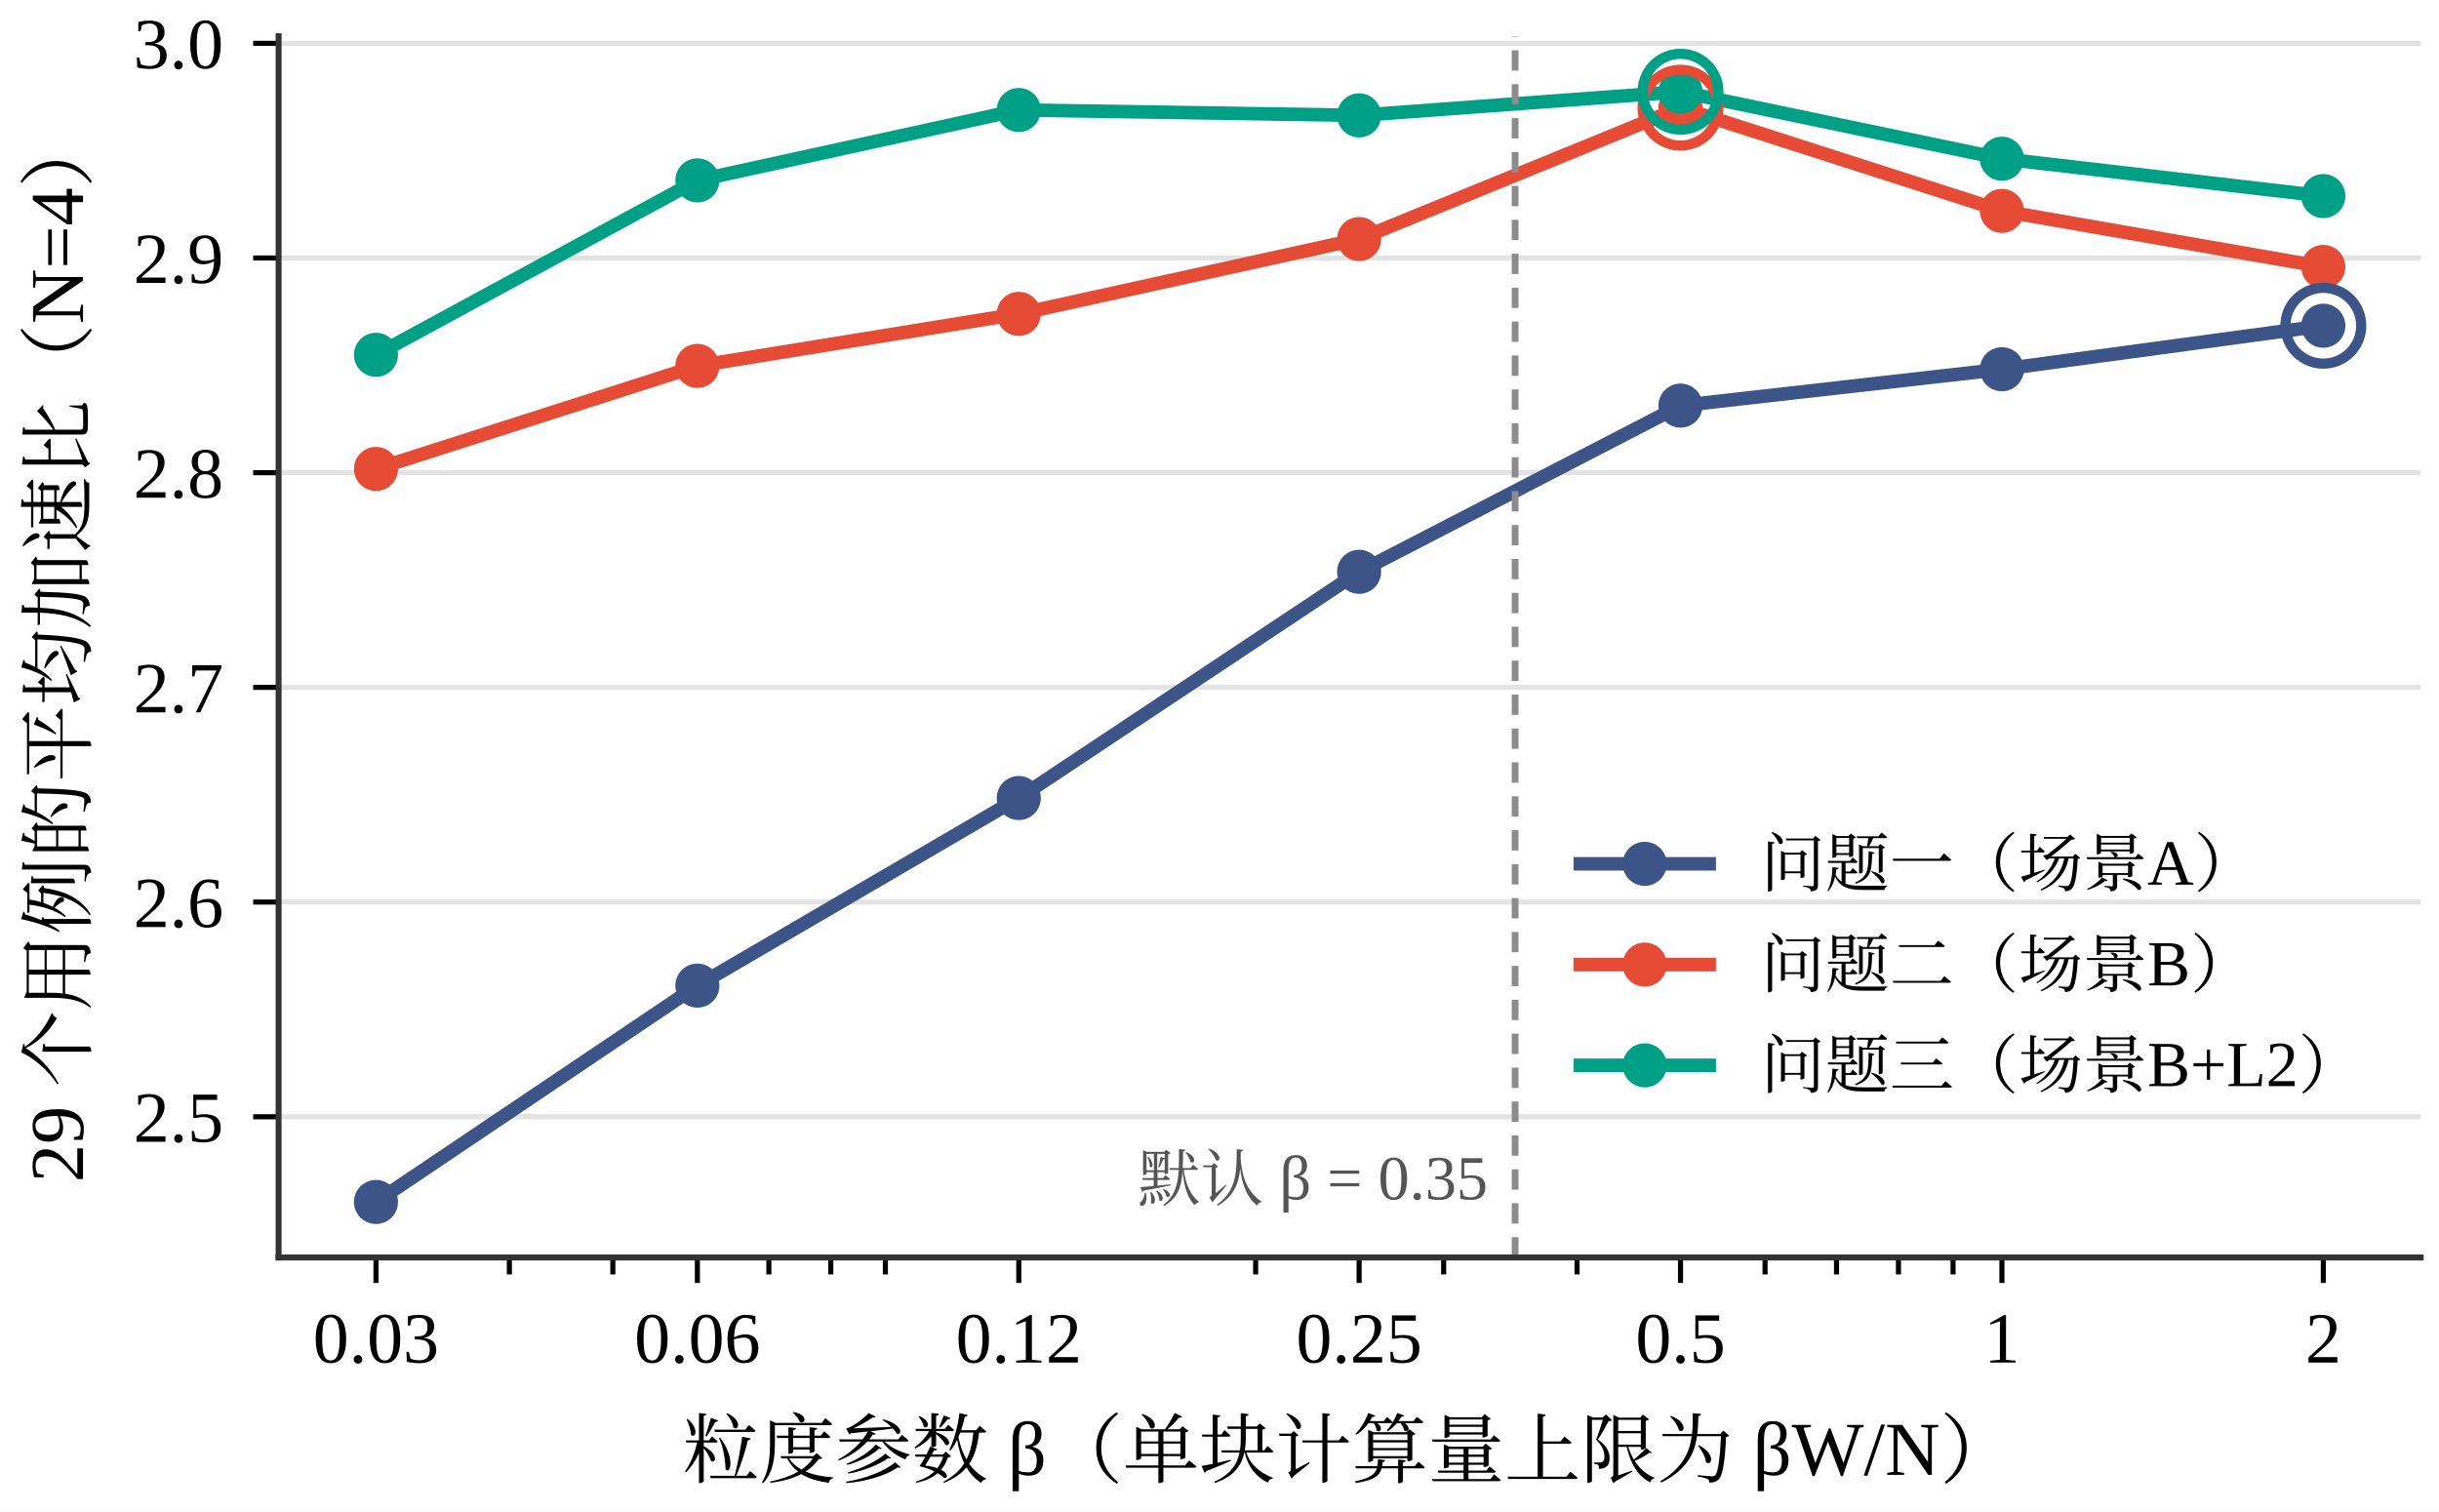
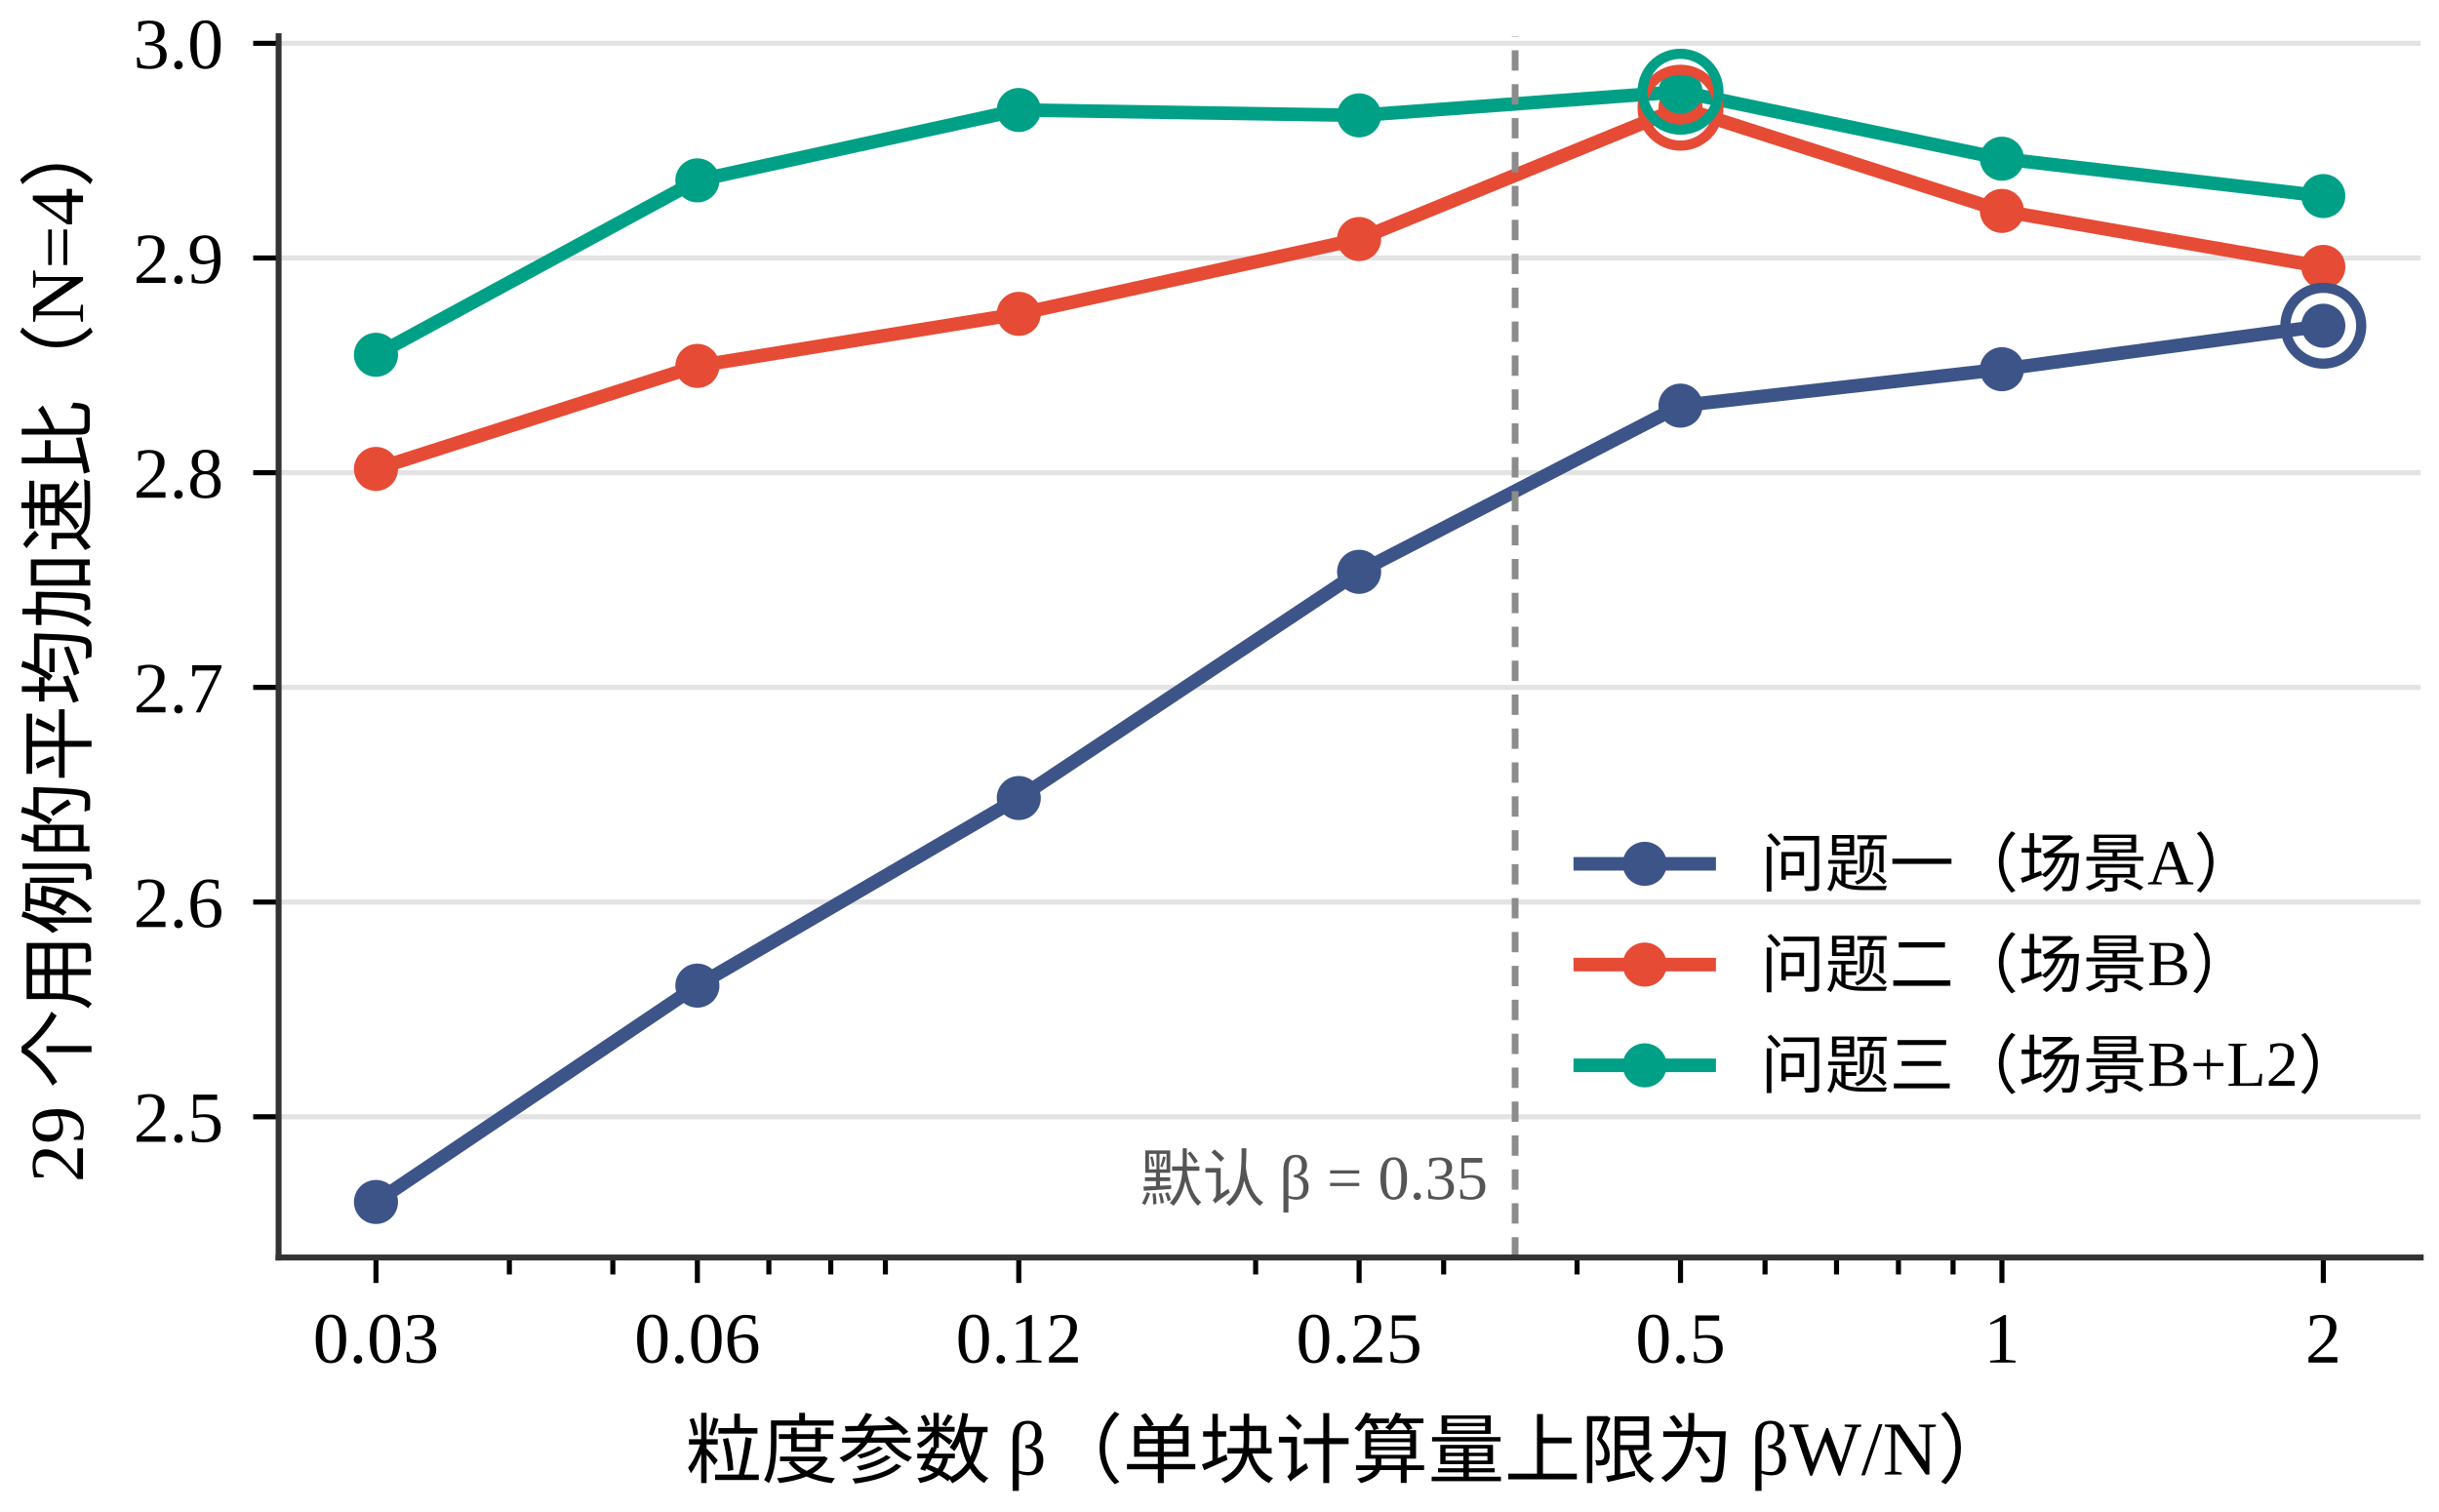
<svg xmlns="http://www.w3.org/2000/svg" xmlns:xlink="http://www.w3.org/1999/xlink" width="287.657pt" height="178.315pt" viewBox="0 0 287.657 178.315" version="1.1">
  <defs>
    <style type="text/css">*{stroke-linejoin: round; stroke-linecap: butt}</style>
  </defs>
  <g id="figure_1">
    <g id="patch_1">
      <path d="M 0 178.315  L 287.657 178.315  L 287.657 0  L 0 0  z " style="fill: #ffffff" />
    </g>
    <g id="axes_1">
      <g id="patch_2">
        <path d="M 32.859 148.327  L 285.497 148.327  L 285.497 4.27  L 32.859 4.27  z " style="fill: #ffffff" />
      </g>
      <g id="matplotlib.axis_1">
        <g id="xtick_1">
          <g id="line2d_1">
            <defs>
-               <path id="mc8d3d083ca" d="M 0 0  L 0 3  " style="stroke: #000000; stroke-width: 0.6" />
+               <path id="m6988bf78aa" d="M 0 0  L 0 3  " style="stroke: #000000; stroke-width: 0.6" />
            </defs>
            <g>
-               <use xlink:href="#mc8d3d083ca" x="44.343" y="148.327" style="stroke: #000000; stroke-width: 0.6" />
+               <use xlink:href="#m6988bf78aa" x="44.343" y="148.327" style="stroke: #000000; stroke-width: 0.6" />
            </g>
          </g>
          <g id="text_1">
-             <text style="font-size: 8.5px; font-family: 'Times New Roman', 'SimSun', 'Liberation Serif', 'Noto Serif CJK SC'; text-anchor: middle" x="44.343" y="160.72" transform="rotate(-0 44.34264 160.7201)">0.03</text>
+             <text style="font-size: 8.5px; font-family: 'Times New Roman', 'SimSun'; text-anchor: middle" x="44.343" y="160.72" transform="rotate(-0 44.34264 160.7201)">0.03</text>
          </g>
        </g>
        <g id="xtick_2">
          <g id="line2d_2">
            <g>
-               <use xlink:href="#mc8d3d083ca" x="82.249" y="148.327" style="stroke: #000000; stroke-width: 0.6" />
+               <use xlink:href="#m6988bf78aa" x="82.249" y="148.327" style="stroke: #000000; stroke-width: 0.6" />
            </g>
          </g>
          <g id="text_2">
-             <text style="font-size: 8.5px; font-family: 'Times New Roman', 'SimSun', 'Liberation Serif', 'Noto Serif CJK SC'; text-anchor: middle" x="82.249" y="160.72" transform="rotate(-0 82.24902 160.7201)">0.06</text>
+             <text style="font-size: 8.5px; font-family: 'Times New Roman', 'SimSun'; text-anchor: middle" x="82.249" y="160.72" transform="rotate(-0 82.24902 160.7201)">0.06</text>
          </g>
        </g>
        <g id="xtick_3">
          <g id="line2d_3">
            <g>
-               <use xlink:href="#mc8d3d083ca" x="120.155" y="148.327" style="stroke: #000000; stroke-width: 0.6" />
+               <use xlink:href="#m6988bf78aa" x="120.155" y="148.327" style="stroke: #000000; stroke-width: 0.6" />
            </g>
          </g>
          <g id="text_3">
-             <text style="font-size: 8.5px; font-family: 'Times New Roman', 'SimSun', 'Liberation Serif', 'Noto Serif CJK SC'; text-anchor: middle" x="120.155" y="160.72" transform="rotate(-0 120.1554 160.7201)">0.12</text>
+             <text style="font-size: 8.5px; font-family: 'Times New Roman', 'SimSun'; text-anchor: middle" x="120.155" y="160.72" transform="rotate(-0 120.1554 160.7201)">0.12</text>
          </g>
        </g>
        <g id="xtick_4">
          <g id="line2d_4">
            <g>
-               <use xlink:href="#mc8d3d083ca" x="160.294" y="148.327" style="stroke: #000000; stroke-width: 0.6" />
+               <use xlink:href="#m6988bf78aa" x="160.294" y="148.327" style="stroke: #000000; stroke-width: 0.6" />
            </g>
          </g>
          <g id="text_4">
-             <text style="font-size: 8.5px; font-family: 'Times New Roman', 'SimSun', 'Liberation Serif', 'Noto Serif CJK SC'; text-anchor: middle" x="160.294" y="160.72" transform="rotate(-0 160.2942 160.7201)">0.25</text>
+             <text style="font-size: 8.5px; font-family: 'Times New Roman', 'SimSun'; text-anchor: middle" x="160.294" y="160.72" transform="rotate(-0 160.2942 160.7201)">0.25</text>
          </g>
        </g>
        <g id="xtick_5">
          <g id="line2d_5">
            <g>
-               <use xlink:href="#mc8d3d083ca" x="198.201" y="148.327" style="stroke: #000000; stroke-width: 0.6" />
+               <use xlink:href="#m6988bf78aa" x="198.201" y="148.327" style="stroke: #000000; stroke-width: 0.6" />
            </g>
          </g>
          <g id="text_5">
-             <text style="font-size: 8.5px; font-family: 'Times New Roman', 'SimSun', 'Liberation Serif', 'Noto Serif CJK SC'; text-anchor: middle" x="198.201" y="160.72" transform="rotate(-0 198.2006 160.7201)">0.5</text>
+             <text style="font-size: 8.5px; font-family: 'Times New Roman', 'SimSun'; text-anchor: middle" x="198.201" y="160.72" transform="rotate(-0 198.2006 160.7201)">0.5</text>
          </g>
        </g>
        <g id="xtick_6">
          <g id="line2d_6">
            <g>
-               <use xlink:href="#mc8d3d083ca" x="236.107" y="148.327" style="stroke: #000000; stroke-width: 0.6" />
+               <use xlink:href="#m6988bf78aa" x="236.107" y="148.327" style="stroke: #000000; stroke-width: 0.6" />
            </g>
          </g>
          <g id="text_6">
-             <text style="font-size: 8.5px; font-family: 'Times New Roman', 'SimSun', 'Liberation Serif', 'Noto Serif CJK SC'; text-anchor: middle" x="236.107" y="160.72" transform="rotate(-0 236.107 160.7201)">1</text>
+             <text style="font-size: 8.5px; font-family: 'Times New Roman', 'SimSun'; text-anchor: middle" x="236.107" y="160.72" transform="rotate(-0 236.107 160.7201)">1</text>
          </g>
        </g>
        <g id="xtick_7">
          <g id="line2d_7">
            <g>
-               <use xlink:href="#mc8d3d083ca" x="274.013" y="148.327" style="stroke: #000000; stroke-width: 0.6" />
+               <use xlink:href="#m6988bf78aa" x="274.013" y="148.327" style="stroke: #000000; stroke-width: 0.6" />
            </g>
          </g>
          <g id="text_7">
-             <text style="font-size: 8.5px; font-family: 'Times New Roman', 'SimSun', 'Liberation Serif', 'Noto Serif CJK SC'; text-anchor: middle" x="274.013" y="160.72" transform="rotate(-0 274.0134 160.7201)">2</text>
+             <text style="font-size: 8.5px; font-family: 'Times New Roman', 'SimSun'; text-anchor: middle" x="274.013" y="160.72" transform="rotate(-0 274.0134 160.7201)">2</text>
          </g>
        </g>
        <g id="xtick_8">
          <g id="line2d_8">
            <defs>
-               <path id="m5fa6ee46e6" d="M 0 0  L 0 2  " style="stroke: #000000; stroke-width: 0.6" />
+               <path id="m015c4de736" d="M 0 0  L 0 2  " style="stroke: #000000; stroke-width: 0.6" />
            </defs>
            <g>
-               <use xlink:href="#m5fa6ee46e6" x="60.075" y="148.327" style="stroke: #000000; stroke-width: 0.6" />
+               <use xlink:href="#m015c4de736" x="60.075" y="148.327" style="stroke: #000000; stroke-width: 0.6" />
            </g>
          </g>
        </g>
        <g id="xtick_9">
          <g id="line2d_9">
            <g>
-               <use xlink:href="#m5fa6ee46e6" x="72.278" y="148.327" style="stroke: #000000; stroke-width: 0.6" />
+               <use xlink:href="#m015c4de736" x="72.278" y="148.327" style="stroke: #000000; stroke-width: 0.6" />
            </g>
          </g>
        </g>
        <g id="xtick_10">
          <g id="line2d_10">
            <g>
-               <use xlink:href="#m5fa6ee46e6" x="90.679" y="148.327" style="stroke: #000000; stroke-width: 0.6" />
+               <use xlink:href="#m015c4de736" x="90.679" y="148.327" style="stroke: #000000; stroke-width: 0.6" />
            </g>
          </g>
        </g>
        <g id="xtick_11">
          <g id="line2d_11">
            <g>
-               <use xlink:href="#m5fa6ee46e6" x="97.982" y="148.327" style="stroke: #000000; stroke-width: 0.6" />
+               <use xlink:href="#m015c4de736" x="97.982" y="148.327" style="stroke: #000000; stroke-width: 0.6" />
            </g>
          </g>
        </g>
        <g id="xtick_12">
          <g id="line2d_12">
            <g>
-               <use xlink:href="#m5fa6ee46e6" x="104.423" y="148.327" style="stroke: #000000; stroke-width: 0.6" />
+               <use xlink:href="#m015c4de736" x="104.423" y="148.327" style="stroke: #000000; stroke-width: 0.6" />
            </g>
          </g>
        </g>
        <g id="xtick_13">
          <g id="line2d_13">
            <g>
-               <use xlink:href="#m5fa6ee46e6" x="148.091" y="148.327" style="stroke: #000000; stroke-width: 0.6" />
+               <use xlink:href="#m015c4de736" x="148.091" y="148.327" style="stroke: #000000; stroke-width: 0.6" />
            </g>
          </g>
        </g>
        <g id="xtick_14">
          <g id="line2d_14">
            <g>
-               <use xlink:href="#m5fa6ee46e6" x="170.265" y="148.327" style="stroke: #000000; stroke-width: 0.6" />
+               <use xlink:href="#m015c4de736" x="170.265" y="148.327" style="stroke: #000000; stroke-width: 0.6" />
            </g>
          </g>
        </g>
        <g id="xtick_15">
          <g id="line2d_15">
            <g>
-               <use xlink:href="#m5fa6ee46e6" x="185.997" y="148.327" style="stroke: #000000; stroke-width: 0.6" />
+               <use xlink:href="#m015c4de736" x="185.997" y="148.327" style="stroke: #000000; stroke-width: 0.6" />
            </g>
          </g>
        </g>
        <g id="xtick_16">
          <g id="line2d_16">
            <g>
-               <use xlink:href="#m5fa6ee46e6" x="208.171" y="148.327" style="stroke: #000000; stroke-width: 0.6" />
+               <use xlink:href="#m015c4de736" x="208.171" y="148.327" style="stroke: #000000; stroke-width: 0.6" />
            </g>
          </g>
        </g>
        <g id="xtick_17">
          <g id="line2d_17">
            <g>
-               <use xlink:href="#m5fa6ee46e6" x="216.601" y="148.327" style="stroke: #000000; stroke-width: 0.6" />
+               <use xlink:href="#m015c4de736" x="216.601" y="148.327" style="stroke: #000000; stroke-width: 0.6" />
            </g>
          </g>
        </g>
        <g id="xtick_18">
          <g id="line2d_18">
            <g>
-               <use xlink:href="#m5fa6ee46e6" x="223.904" y="148.327" style="stroke: #000000; stroke-width: 0.6" />
+               <use xlink:href="#m015c4de736" x="223.904" y="148.327" style="stroke: #000000; stroke-width: 0.6" />
            </g>
          </g>
        </g>
        <g id="xtick_19">
          <g id="line2d_19">
            <g>
-               <use xlink:href="#m5fa6ee46e6" x="230.345" y="148.327" style="stroke: #000000; stroke-width: 0.6" />
+               <use xlink:href="#m015c4de736" x="230.345" y="148.327" style="stroke: #000000; stroke-width: 0.6" />
            </g>
          </g>
        </g>
        <g id="text_8">
-           <text style="font-size: 9px; font-family: 'Times New Roman', 'SimSun', 'Liberation Serif', 'Noto Serif CJK SC'; text-anchor: middle" x="159.178" y="174.213" transform="rotate(-0 159.178 174.213)">粒度参数 β（单块计算量上限为 βW/N）</text>
+           <text style="font-size: 9px; font-family: 'Times New Roman', 'SimSun'; text-anchor: middle" x="159.178" y="174.213" transform="rotate(-0 159.178 174.213)">粒度参数 β（单块计算量上限为 βW/N）</text>
        </g>
      </g>
      <g id="matplotlib.axis_2">
        <g id="ytick_1">
          <g id="line2d_20">
-             <path d="M 32.859 131.728  L 285.497 131.728  " clip-path="url(#p54ac5ef0be)" style="fill: none; stroke: #e3e3e3; stroke-width: 0.6; stroke-linecap: square" />
+             <path d="M 32.859 131.728  L 285.497 131.728  " clip-path="url(#p99181f5fe2)" style="fill: none; stroke: #e3e3e3; stroke-width: 0.6; stroke-linecap: square" />
          </g>
          <g id="line2d_21">
            <defs>
-               <path id="mf9cc419a52" d="M 0 0  L -3 0  " style="stroke: #000000; stroke-width: 0.6" />
+               <path id="m97e417573c" d="M 0 0  L -3 0  " style="stroke: #000000; stroke-width: 0.6" />
            </defs>
            <g>
-               <use xlink:href="#mf9cc419a52" x="32.859" y="131.728" style="stroke: #000000; stroke-width: 0.6" />
+               <use xlink:href="#m97e417573c" x="32.859" y="131.728" style="stroke: #000000; stroke-width: 0.6" />
            </g>
          </g>
          <g id="text_9">
-             <text style="font-size: 8.5px; font-family: 'Times New Roman', 'SimSun', 'Liberation Serif', 'Noto Serif CJK SC'; text-anchor: end" x="26.359" y="134.675" transform="rotate(-0 26.3591 134.6748)">2.5</text>
+             <text style="font-size: 8.5px; font-family: 'Times New Roman', 'SimSun'; text-anchor: end" x="26.359" y="134.675" transform="rotate(-0 26.3591 134.6748)">2.5</text>
          </g>
        </g>
        <g id="ytick_2">
          <g id="line2d_22">
-             <path d="M 32.859 106.404  L 285.497 106.404  " clip-path="url(#p54ac5ef0be)" style="fill: none; stroke: #e3e3e3; stroke-width: 0.6; stroke-linecap: square" />
+             <path d="M 32.859 106.404  L 285.497 106.404  " clip-path="url(#p99181f5fe2)" style="fill: none; stroke: #e3e3e3; stroke-width: 0.6; stroke-linecap: square" />
          </g>
          <g id="line2d_23">
            <g>
-               <use xlink:href="#mf9cc419a52" x="32.859" y="106.404" style="stroke: #000000; stroke-width: 0.6" />
+               <use xlink:href="#m97e417573c" x="32.859" y="106.404" style="stroke: #000000; stroke-width: 0.6" />
            </g>
          </g>
          <g id="text_10">
-             <text style="font-size: 8.5px; font-family: 'Times New Roman', 'SimSun', 'Liberation Serif', 'Noto Serif CJK SC'; text-anchor: end" x="26.359" y="109.351" transform="rotate(-0 26.3591 109.3506)">2.6</text>
+             <text style="font-size: 8.5px; font-family: 'Times New Roman', 'SimSun'; text-anchor: end" x="26.359" y="109.351" transform="rotate(-0 26.3591 109.3506)">2.6</text>
          </g>
        </g>
        <g id="ytick_3">
          <g id="line2d_24">
-             <path d="M 32.859 81.08  L 285.497 81.08  " clip-path="url(#p54ac5ef0be)" style="fill: none; stroke: #e3e3e3; stroke-width: 0.6; stroke-linecap: square" />
+             <path d="M 32.859 81.08  L 285.497 81.08  " clip-path="url(#p99181f5fe2)" style="fill: none; stroke: #e3e3e3; stroke-width: 0.6; stroke-linecap: square" />
          </g>
          <g id="line2d_25">
            <g>
-               <use xlink:href="#mf9cc419a52" x="32.859" y="81.08" style="stroke: #000000; stroke-width: 0.6" />
+               <use xlink:href="#m97e417573c" x="32.859" y="81.08" style="stroke: #000000; stroke-width: 0.6" />
            </g>
          </g>
          <g id="text_11">
-             <text style="font-size: 8.5px; font-family: 'Times New Roman', 'SimSun', 'Liberation Serif', 'Noto Serif CJK SC'; text-anchor: end" x="26.359" y="84.026" transform="rotate(-0 26.3591 84.02633)">2.7</text>
+             <text style="font-size: 8.5px; font-family: 'Times New Roman', 'SimSun'; text-anchor: end" x="26.359" y="84.026" transform="rotate(-0 26.3591 84.02633)">2.7</text>
          </g>
        </g>
        <g id="ytick_4">
          <g id="line2d_26">
-             <path d="M 32.859 55.755  L 285.497 55.755  " clip-path="url(#p54ac5ef0be)" style="fill: none; stroke: #e3e3e3; stroke-width: 0.6; stroke-linecap: square" />
+             <path d="M 32.859 55.755  L 285.497 55.755  " clip-path="url(#p99181f5fe2)" style="fill: none; stroke: #e3e3e3; stroke-width: 0.6; stroke-linecap: square" />
          </g>
          <g id="line2d_27">
            <g>
-               <use xlink:href="#mf9cc419a52" x="32.859" y="55.755" style="stroke: #000000; stroke-width: 0.6" />
+               <use xlink:href="#m97e417573c" x="32.859" y="55.755" style="stroke: #000000; stroke-width: 0.6" />
            </g>
          </g>
          <g id="text_12">
-             <text style="font-size: 8.5px; font-family: 'Times New Roman', 'SimSun', 'Liberation Serif', 'Noto Serif CJK SC'; text-anchor: end" x="26.359" y="58.702" transform="rotate(-0 26.3591 58.70207)">2.8</text>
+             <text style="font-size: 8.5px; font-family: 'Times New Roman', 'SimSun'; text-anchor: end" x="26.359" y="58.702" transform="rotate(-0 26.3591 58.70207)">2.8</text>
          </g>
        </g>
        <g id="ytick_5">
          <g id="line2d_28">
-             <path d="M 32.859 30.431  L 285.497 30.431  " clip-path="url(#p54ac5ef0be)" style="fill: none; stroke: #e3e3e3; stroke-width: 0.6; stroke-linecap: square" />
+             <path d="M 32.859 30.431  L 285.497 30.431  " clip-path="url(#p99181f5fe2)" style="fill: none; stroke: #e3e3e3; stroke-width: 0.6; stroke-linecap: square" />
          </g>
          <g id="line2d_29">
            <g>
-               <use xlink:href="#mf9cc419a52" x="32.859" y="30.431" style="stroke: #000000; stroke-width: 0.6" />
+               <use xlink:href="#m97e417573c" x="32.859" y="30.431" style="stroke: #000000; stroke-width: 0.6" />
            </g>
          </g>
          <g id="text_13">
-             <text style="font-size: 8.5px; font-family: 'Times New Roman', 'SimSun', 'Liberation Serif', 'Noto Serif CJK SC'; text-anchor: end" x="26.359" y="33.378" transform="rotate(-0 26.3591 33.37781)">2.9</text>
+             <text style="font-size: 8.5px; font-family: 'Times New Roman', 'SimSun'; text-anchor: end" x="26.359" y="33.378" transform="rotate(-0 26.3591 33.37781)">2.9</text>
          </g>
        </g>
        <g id="ytick_6">
          <g id="line2d_30">
-             <path d="M 32.859 5.107  L 285.497 5.107  " clip-path="url(#p54ac5ef0be)" style="fill: none; stroke: #e3e3e3; stroke-width: 0.6; stroke-linecap: square" />
+             <path d="M 32.859 5.107  L 285.497 5.107  " clip-path="url(#p99181f5fe2)" style="fill: none; stroke: #e3e3e3; stroke-width: 0.6; stroke-linecap: square" />
          </g>
          <g id="line2d_31">
            <g>
-               <use xlink:href="#mf9cc419a52" x="32.859" y="5.107" style="stroke: #000000; stroke-width: 0.6" />
+               <use xlink:href="#m97e417573c" x="32.859" y="5.107" style="stroke: #000000; stroke-width: 0.6" />
            </g>
          </g>
          <g id="text_14">
-             <text style="font-size: 8.5px; font-family: 'Times New Roman', 'SimSun', 'Liberation Serif', 'Noto Serif CJK SC'; text-anchor: end" x="26.359" y="8.054" transform="rotate(-0 26.3591 8.053555)">3.0</text>
+             <text style="font-size: 8.5px; font-family: 'Times New Roman', 'SimSun'; text-anchor: end" x="26.359" y="8.054" transform="rotate(-0 26.3591 8.053555)">3.0</text>
          </g>
        </g>
        <g id="text_15">
-           <text style="font-size: 9px; font-family: 'Times New Roman', 'SimSun', 'Liberation Serif', 'Noto Serif CJK SC'; text-anchor: middle" x="9.792" y="76.298" transform="rotate(-90 9.791719 76.29816)">29 个用例的平均加速比（N=4）</text>
+           <text style="font-size: 9px; font-family: 'Times New Roman', 'SimSun'; text-anchor: middle" x="9.792" y="76.298" transform="rotate(-90 9.791719 76.29816)">29 个用例的平均加速比（N=4）</text>
        </g>
      </g>
      <g id="line2d_32">
-         <path d="M 44.343 141.778  L 82.249 116.259  L 120.155 94.131  L 160.294 67.448  L 198.201 47.845  L 236.107 43.552  L 274.013 38.421  " clip-path="url(#p54ac5ef0be)" style="fill: none; stroke: #3c5488; stroke-width: 1.6; stroke-linecap: square" />
+         <path d="M 44.343 141.778  L 82.249 116.259  L 120.155 94.131  L 160.294 67.448  L 198.201 47.845  L 236.107 43.552  L 274.013 38.421  " clip-path="url(#p99181f5fe2)" style="fill: none; stroke: #3c5488; stroke-width: 1.6; stroke-linecap: square" />
        <defs>
-           <path id="m9ea093c109" d="M 0 2.1  C 0.557 2.1 1.091 1.879 1.485 1.485  C 1.879 1.091 2.1 0.557 2.1 0  C 2.1 -0.557 1.879 -1.091 1.485 -1.485  C 1.091 -1.879 0.557 -2.1 0 -2.1  C -0.557 -2.1 -1.091 -1.879 -1.485 -1.485  C -1.879 -1.091 -2.1 -0.557 -2.1 0  C -2.1 0.557 -1.879 1.091 -1.485 1.485  C -1.091 1.879 -0.557 2.1 0 2.1  z " style="stroke: #3c5488" />
+           <path id="maf32dc1799" d="M 0 2.1  C 0.557 2.1 1.091 1.879 1.485 1.485  C 1.879 1.091 2.1 0.557 2.1 0  C 2.1 -0.557 1.879 -1.091 1.485 -1.485  C 1.091 -1.879 0.557 -2.1 0 -2.1  C -0.557 -2.1 -1.091 -1.879 -1.485 -1.485  C -1.879 -1.091 -2.1 -0.557 -2.1 0  C -2.1 0.557 -1.879 1.091 -1.485 1.485  C -1.091 1.879 -0.557 2.1 0 2.1  z " style="stroke: #3c5488" />
        </defs>
-         <g clip-path="url(#p54ac5ef0be)">
-           <use xlink:href="#m9ea093c109" x="44.343" y="141.778" style="fill: #3c5488; stroke: #3c5488" />
-           <use xlink:href="#m9ea093c109" x="82.249" y="116.259" style="fill: #3c5488; stroke: #3c5488" />
-           <use xlink:href="#m9ea093c109" x="120.155" y="94.131" style="fill: #3c5488; stroke: #3c5488" />
-           <use xlink:href="#m9ea093c109" x="160.294" y="67.448" style="fill: #3c5488; stroke: #3c5488" />
-           <use xlink:href="#m9ea093c109" x="198.201" y="47.845" style="fill: #3c5488; stroke: #3c5488" />
-           <use xlink:href="#m9ea093c109" x="236.107" y="43.552" style="fill: #3c5488; stroke: #3c5488" />
-           <use xlink:href="#m9ea093c109" x="274.013" y="38.421" style="fill: #3c5488; stroke: #3c5488" />
+         <g clip-path="url(#p99181f5fe2)">
+           <use xlink:href="#maf32dc1799" x="44.343" y="141.778" style="fill: #3c5488; stroke: #3c5488" />
+           <use xlink:href="#maf32dc1799" x="82.249" y="116.259" style="fill: #3c5488; stroke: #3c5488" />
+           <use xlink:href="#maf32dc1799" x="120.155" y="94.131" style="fill: #3c5488; stroke: #3c5488" />
+           <use xlink:href="#maf32dc1799" x="160.294" y="67.448" style="fill: #3c5488; stroke: #3c5488" />
+           <use xlink:href="#maf32dc1799" x="198.201" y="47.845" style="fill: #3c5488; stroke: #3c5488" />
+           <use xlink:href="#maf32dc1799" x="236.107" y="43.552" style="fill: #3c5488; stroke: #3c5488" />
+           <use xlink:href="#maf32dc1799" x="274.013" y="38.421" style="fill: #3c5488; stroke: #3c5488" />
        </g>
      </g>
      <g id="line2d_33">
-         <path d="M 44.343 55.312  L 82.249 43.159  L 120.155 37.022  L 160.294 28.195  L 198.201 12.702  L 236.107 24.877  L 274.013 31.485  " clip-path="url(#p54ac5ef0be)" style="fill: none; stroke: #e64b35; stroke-width: 1.6; stroke-linecap: square" />
+         <path d="M 44.343 55.312  L 82.249 43.159  L 120.155 37.022  L 160.294 28.195  L 198.201 12.702  L 236.107 24.877  L 274.013 31.485  " clip-path="url(#p99181f5fe2)" style="fill: none; stroke: #e64b35; stroke-width: 1.6; stroke-linecap: square" />
        <defs>
-           <path id="m2fec11eb87" d="M 0 2.1  C 0.557 2.1 1.091 1.879 1.485 1.485  C 1.879 1.091 2.1 0.557 2.1 0  C 2.1 -0.557 1.879 -1.091 1.485 -1.485  C 1.091 -1.879 0.557 -2.1 0 -2.1  C -0.557 -2.1 -1.091 -1.879 -1.485 -1.485  C -1.879 -1.091 -2.1 -0.557 -2.1 0  C -2.1 0.557 -1.879 1.091 -1.485 1.485  C -1.091 1.879 -0.557 2.1 0 2.1  z " style="stroke: #e64b35" />
+           <path id="mbad8fc0c58" d="M 0 2.1  C 0.557 2.1 1.091 1.879 1.485 1.485  C 1.879 1.091 2.1 0.557 2.1 0  C 2.1 -0.557 1.879 -1.091 1.485 -1.485  C 1.091 -1.879 0.557 -2.1 0 -2.1  C -0.557 -2.1 -1.091 -1.879 -1.485 -1.485  C -1.879 -1.091 -2.1 -0.557 -2.1 0  C -2.1 0.557 -1.879 1.091 -1.485 1.485  C -1.091 1.879 -0.557 2.1 0 2.1  z " style="stroke: #e64b35" />
        </defs>
-         <g clip-path="url(#p54ac5ef0be)">
-           <use xlink:href="#m2fec11eb87" x="44.343" y="55.312" style="fill: #e64b35; stroke: #e64b35" />
-           <use xlink:href="#m2fec11eb87" x="82.249" y="43.159" style="fill: #e64b35; stroke: #e64b35" />
-           <use xlink:href="#m2fec11eb87" x="120.155" y="37.022" style="fill: #e64b35; stroke: #e64b35" />
-           <use xlink:href="#m2fec11eb87" x="160.294" y="28.195" style="fill: #e64b35; stroke: #e64b35" />
-           <use xlink:href="#m2fec11eb87" x="198.201" y="12.702" style="fill: #e64b35; stroke: #e64b35" />
-           <use xlink:href="#m2fec11eb87" x="236.107" y="24.877" style="fill: #e64b35; stroke: #e64b35" />
-           <use xlink:href="#m2fec11eb87" x="274.013" y="31.485" style="fill: #e64b35; stroke: #e64b35" />
+         <g clip-path="url(#p99181f5fe2)">
+           <use xlink:href="#mbad8fc0c58" x="44.343" y="55.312" style="fill: #e64b35; stroke: #e64b35" />
+           <use xlink:href="#mbad8fc0c58" x="82.249" y="43.159" style="fill: #e64b35; stroke: #e64b35" />
+           <use xlink:href="#mbad8fc0c58" x="120.155" y="37.022" style="fill: #e64b35; stroke: #e64b35" />
+           <use xlink:href="#mbad8fc0c58" x="160.294" y="28.195" style="fill: #e64b35; stroke: #e64b35" />
+           <use xlink:href="#mbad8fc0c58" x="198.201" y="12.702" style="fill: #e64b35; stroke: #e64b35" />
+           <use xlink:href="#mbad8fc0c58" x="236.107" y="24.877" style="fill: #e64b35; stroke: #e64b35" />
+           <use xlink:href="#mbad8fc0c58" x="274.013" y="31.485" style="fill: #e64b35; stroke: #e64b35" />
        </g>
      </g>
      <g id="line2d_34">
-         <path d="M 44.343 41.85  L 82.249 21.275  L 120.155 12.974  L 160.294 13.608  L 198.201 10.818  L 236.107 18.721  L 274.013 23.127  " clip-path="url(#p54ac5ef0be)" style="fill: none; stroke: #00a087; stroke-width: 1.6; stroke-linecap: square" />
+         <path d="M 44.343 41.85  L 82.249 21.275  L 120.155 12.974  L 160.294 13.608  L 198.201 10.818  L 236.107 18.721  L 274.013 23.127  " clip-path="url(#p99181f5fe2)" style="fill: none; stroke: #00a087; stroke-width: 1.6; stroke-linecap: square" />
        <defs>
-           <path id="m23f33f10da" d="M 0 2.1  C 0.557 2.1 1.091 1.879 1.485 1.485  C 1.879 1.091 2.1 0.557 2.1 0  C 2.1 -0.557 1.879 -1.091 1.485 -1.485  C 1.091 -1.879 0.557 -2.1 0 -2.1  C -0.557 -2.1 -1.091 -1.879 -1.485 -1.485  C -1.879 -1.091 -2.1 -0.557 -2.1 0  C -2.1 0.557 -1.879 1.091 -1.485 1.485  C -1.091 1.879 -0.557 2.1 0 2.1  z " style="stroke: #00a087" />
+           <path id="m7f4dd22dbf" d="M 0 2.1  C 0.557 2.1 1.091 1.879 1.485 1.485  C 1.879 1.091 2.1 0.557 2.1 0  C 2.1 -0.557 1.879 -1.091 1.485 -1.485  C 1.091 -1.879 0.557 -2.1 0 -2.1  C -0.557 -2.1 -1.091 -1.879 -1.485 -1.485  C -1.879 -1.091 -2.1 -0.557 -2.1 0  C -2.1 0.557 -1.879 1.091 -1.485 1.485  C -1.091 1.879 -0.557 2.1 0 2.1  z " style="stroke: #00a087" />
        </defs>
-         <g clip-path="url(#p54ac5ef0be)">
-           <use xlink:href="#m23f33f10da" x="44.343" y="41.85" style="fill: #00a087; stroke: #00a087" />
-           <use xlink:href="#m23f33f10da" x="82.249" y="21.275" style="fill: #00a087; stroke: #00a087" />
-           <use xlink:href="#m23f33f10da" x="120.155" y="12.974" style="fill: #00a087; stroke: #00a087" />
-           <use xlink:href="#m23f33f10da" x="160.294" y="13.608" style="fill: #00a087; stroke: #00a087" />
-           <use xlink:href="#m23f33f10da" x="198.201" y="10.818" style="fill: #00a087; stroke: #00a087" />
-           <use xlink:href="#m23f33f10da" x="236.107" y="18.721" style="fill: #00a087; stroke: #00a087" />
-           <use xlink:href="#m23f33f10da" x="274.013" y="23.127" style="fill: #00a087; stroke: #00a087" />
+         <g clip-path="url(#p99181f5fe2)">
+           <use xlink:href="#m7f4dd22dbf" x="44.343" y="41.85" style="fill: #00a087; stroke: #00a087" />
+           <use xlink:href="#m7f4dd22dbf" x="82.249" y="21.275" style="fill: #00a087; stroke: #00a087" />
+           <use xlink:href="#m7f4dd22dbf" x="120.155" y="12.974" style="fill: #00a087; stroke: #00a087" />
+           <use xlink:href="#m7f4dd22dbf" x="160.294" y="13.608" style="fill: #00a087; stroke: #00a087" />
+           <use xlink:href="#m7f4dd22dbf" x="198.201" y="10.818" style="fill: #00a087; stroke: #00a087" />
+           <use xlink:href="#m7f4dd22dbf" x="236.107" y="18.721" style="fill: #00a087; stroke: #00a087" />
+           <use xlink:href="#m7f4dd22dbf" x="274.013" y="23.127" style="fill: #00a087; stroke: #00a087" />
        </g>
      </g>
      <g id="line2d_35">
-         <path d="M 178.695 148.327  L 178.695 4.27  " clip-path="url(#p54ac5ef0be)" style="fill: none; stroke-dasharray: 2.4,1.6; stroke-dashoffset: 0; stroke: #8c8c8c; stroke-width: 0.8" />
+         <path d="M 178.695 148.327  L 178.695 4.27  " clip-path="url(#p99181f5fe2)" style="fill: none; stroke-dasharray: 2.4,1.6; stroke-dashoffset: 0; stroke: #8c8c8c; stroke-width: 0.8" />
      </g>
      <g id="patch_3">
        <path d="M 32.859 148.327  L 32.859 4.27  " style="fill: none; stroke: #333333; stroke-width: 0.7; stroke-linejoin: miter; stroke-linecap: square" />
      </g>
      <g id="patch_4">
        <path d="M 32.859 148.327  L 285.497 148.327  " style="fill: none; stroke: #333333; stroke-width: 0.7; stroke-linejoin: miter; stroke-linecap: square" />
      </g>
      <g id="text_16">
-         <text style="font-size: 7.4px; font-family: 'Times New Roman', 'SimSun', 'Liberation Serif', 'Noto Serif CJK SC'; text-anchor: end; fill: #555555" x="175.477" y="141.665" transform="rotate(-0 175.4772 141.6646)">默认 β = 0.35</text>
+         <text style="font-size: 7.4px; font-family: 'Times New Roman', 'SimSun'; text-anchor: end; fill: #555555" x="175.477" y="141.665" transform="rotate(-0 175.4772 141.6646)">默认 β = 0.35</text>
      </g>
      <g id="PathCollection_1">
-         <path d="M 274.013 42.893  C 275.199 42.893 276.337 42.422 277.176 41.583  C 278.014 40.744 278.485 39.607 278.485 38.421  C 278.485 37.235 278.014 36.097 277.176 35.258  C 276.337 34.42 275.199 33.949 274.013 33.949  C 272.827 33.949 271.69 34.42 270.851 35.258  C 270.012 36.097 269.541 37.235 269.541 38.421  C 269.541 39.607 270.012 40.744 270.851 41.583  C 271.69 42.422 272.827 42.893 274.013 42.893  L 274.013 42.893  z " clip-path="url(#p54ac5ef0be)" style="fill: none; stroke: #3c5488; stroke-width: 1.2" />
+         <path d="M 274.013 42.893  C 275.199 42.893 276.337 42.422 277.176 41.583  C 278.014 40.744 278.485 39.607 278.485 38.421  C 278.485 37.235 278.014 36.097 277.176 35.258  C 276.337 34.42 275.199 33.949 274.013 33.949  C 272.827 33.949 271.69 34.42 270.851 35.258  C 270.012 36.097 269.541 37.235 269.541 38.421  C 269.541 39.607 270.012 40.744 270.851 41.583  C 271.69 42.422 272.827 42.893 274.013 42.893  L 274.013 42.893  z " clip-path="url(#p99181f5fe2)" style="fill: none; stroke: #3c5488; stroke-width: 1.2" />
      </g>
      <g id="PathCollection_2">
-         <path d="M 198.201 17.174  C 199.387 17.174 200.524 16.703 201.363 15.864  C 202.202 15.026 202.673 13.888 202.673 12.702  C 202.673 11.516 202.202 10.378 201.363 9.54  C 200.524 8.701 199.387 8.23 198.201 8.23  C 197.015 8.23 195.877 8.701 195.038 9.54  C 194.2 10.378 193.728 11.516 193.728 12.702  C 193.728 13.888 194.2 15.026 195.038 15.864  C 195.877 16.703 197.015 17.174 198.201 17.174  L 198.201 17.174  z " clip-path="url(#p54ac5ef0be)" style="fill: none; stroke: #e64b35; stroke-width: 1.2" />
+         <path d="M 198.201 17.174  C 199.387 17.174 200.524 16.703 201.363 15.864  C 202.202 15.026 202.673 13.888 202.673 12.702  C 202.673 11.516 202.202 10.378 201.363 9.54  C 200.524 8.701 199.387 8.23 198.201 8.23  C 197.015 8.23 195.877 8.701 195.038 9.54  C 194.2 10.378 193.728 11.516 193.728 12.702  C 193.728 13.888 194.2 15.026 195.038 15.864  C 195.877 16.703 197.015 17.174 198.201 17.174  L 198.201 17.174  z " clip-path="url(#p99181f5fe2)" style="fill: none; stroke: #e64b35; stroke-width: 1.2" />
      </g>
      <g id="PathCollection_3">
-         <path d="M 198.201 15.29  C 199.387 15.29 200.524 14.819 201.363 13.98  C 202.202 13.141 202.673 12.004 202.673 10.818  C 202.673 9.632 202.202 8.494 201.363 7.656  C 200.524 6.817 199.387 6.346 198.201 6.346  C 197.015 6.346 195.877 6.817 195.038 7.656  C 194.2 8.494 193.728 9.632 193.728 10.818  C 193.728 12.004 194.2 13.141 195.038 13.98  C 195.877 14.819 197.015 15.29 198.201 15.29  L 198.201 15.29  z " clip-path="url(#p54ac5ef0be)" style="fill: none; stroke: #00a087; stroke-width: 1.2" />
+         <path d="M 198.201 15.29  C 199.387 15.29 200.524 14.819 201.363 13.98  C 202.202 13.141 202.673 12.004 202.673 10.818  C 202.673 9.632 202.202 8.494 201.363 7.656  C 200.524 6.817 199.387 6.346 198.201 6.346  C 197.015 6.346 195.877 6.817 195.038 7.656  C 194.2 8.494 193.728 9.632 193.728 10.818  C 193.728 12.004 194.2 13.141 195.038 13.98  C 195.877 14.819 197.015 15.29 198.201 15.29  L 198.201 15.29  z " clip-path="url(#p99181f5fe2)" style="fill: none; stroke: #00a087; stroke-width: 1.2" />
      </g>
      <g id="legend_1">
        <g id="line2d_36">
          <path d="M 186.38 101.892  L 193.98 101.892  L 201.58 101.892  " style="fill: none; stroke: #3c5488; stroke-width: 1.6; stroke-linecap: square" />
          <g>
-             <use xlink:href="#m9ea093c109" x="193.98" y="101.892" style="fill: #3c5488; stroke: #3c5488" />
+             <use xlink:href="#maf32dc1799" x="193.98" y="101.892" style="fill: #3c5488; stroke: #3c5488" />
          </g>
        </g>
        <g id="text_17">
-           <text style="font-size: 7.6px; font-family: 'Times New Roman', 'SimSun', 'Liberation Serif', 'Noto Serif CJK SC'; text-anchor: start" x="207.66" y="104.552" transform="rotate(-0 207.6598 104.5521)">问题一（场景A）</text>
+           <text style="font-size: 7.6px; font-family: 'Times New Roman', 'SimSun'; text-anchor: start" x="207.66" y="104.552" transform="rotate(-0 207.6598 104.5521)">问题一（场景A）</text>
        </g>
        <g id="line2d_37">
          <path d="M 186.38 113.777  L 193.98 113.777  L 201.58 113.777  " style="fill: none; stroke: #e64b35; stroke-width: 1.6; stroke-linecap: square" />
          <g>
-             <use xlink:href="#m2fec11eb87" x="193.98" y="113.777" style="fill: #e64b35; stroke: #e64b35" />
+             <use xlink:href="#mbad8fc0c58" x="193.98" y="113.777" style="fill: #e64b35; stroke: #e64b35" />
          </g>
        </g>
        <g id="text_18">
-           <text style="font-size: 7.6px; font-family: 'Times New Roman', 'SimSun', 'Liberation Serif', 'Noto Serif CJK SC'; text-anchor: start" x="207.66" y="116.437" transform="rotate(-0 207.6598 116.4369)">问题二（场景B）</text>
+           <text style="font-size: 7.6px; font-family: 'Times New Roman', 'SimSun'; text-anchor: start" x="207.66" y="116.437" transform="rotate(-0 207.6598 116.4369)">问题二（场景B）</text>
        </g>
        <g id="line2d_38">
          <path d="M 186.38 125.662  L 193.98 125.662  L 201.58 125.662  " style="fill: none; stroke: #00a087; stroke-width: 1.6; stroke-linecap: square" />
          <g>
-             <use xlink:href="#m23f33f10da" x="193.98" y="125.662" style="fill: #00a087; stroke: #00a087" />
+             <use xlink:href="#m7f4dd22dbf" x="193.98" y="125.662" style="fill: #00a087; stroke: #00a087" />
          </g>
        </g>
        <g id="text_19">
-           <text style="font-size: 7.6px; font-family: 'Times New Roman', 'SimSun', 'Liberation Serif', 'Noto Serif CJK SC'; text-anchor: start" x="207.66" y="128.322" transform="rotate(-0 207.6598 128.3217)">问题三（场景B+L2）</text>
+           <text style="font-size: 7.6px; font-family: 'Times New Roman', 'SimSun'; text-anchor: start" x="207.66" y="128.322" transform="rotate(-0 207.6598 128.3217)">问题三（场景B+L2）</text>
        </g>
      </g>
    </g>
  </g>
  <defs>
-     <clipPath id="p54ac5ef0be">
+     <clipPath id="p99181f5fe2">
      <rect x="32.859" y="4.27" width="252.638" height="144.057" />
    </clipPath>
  </defs>
</svg>
